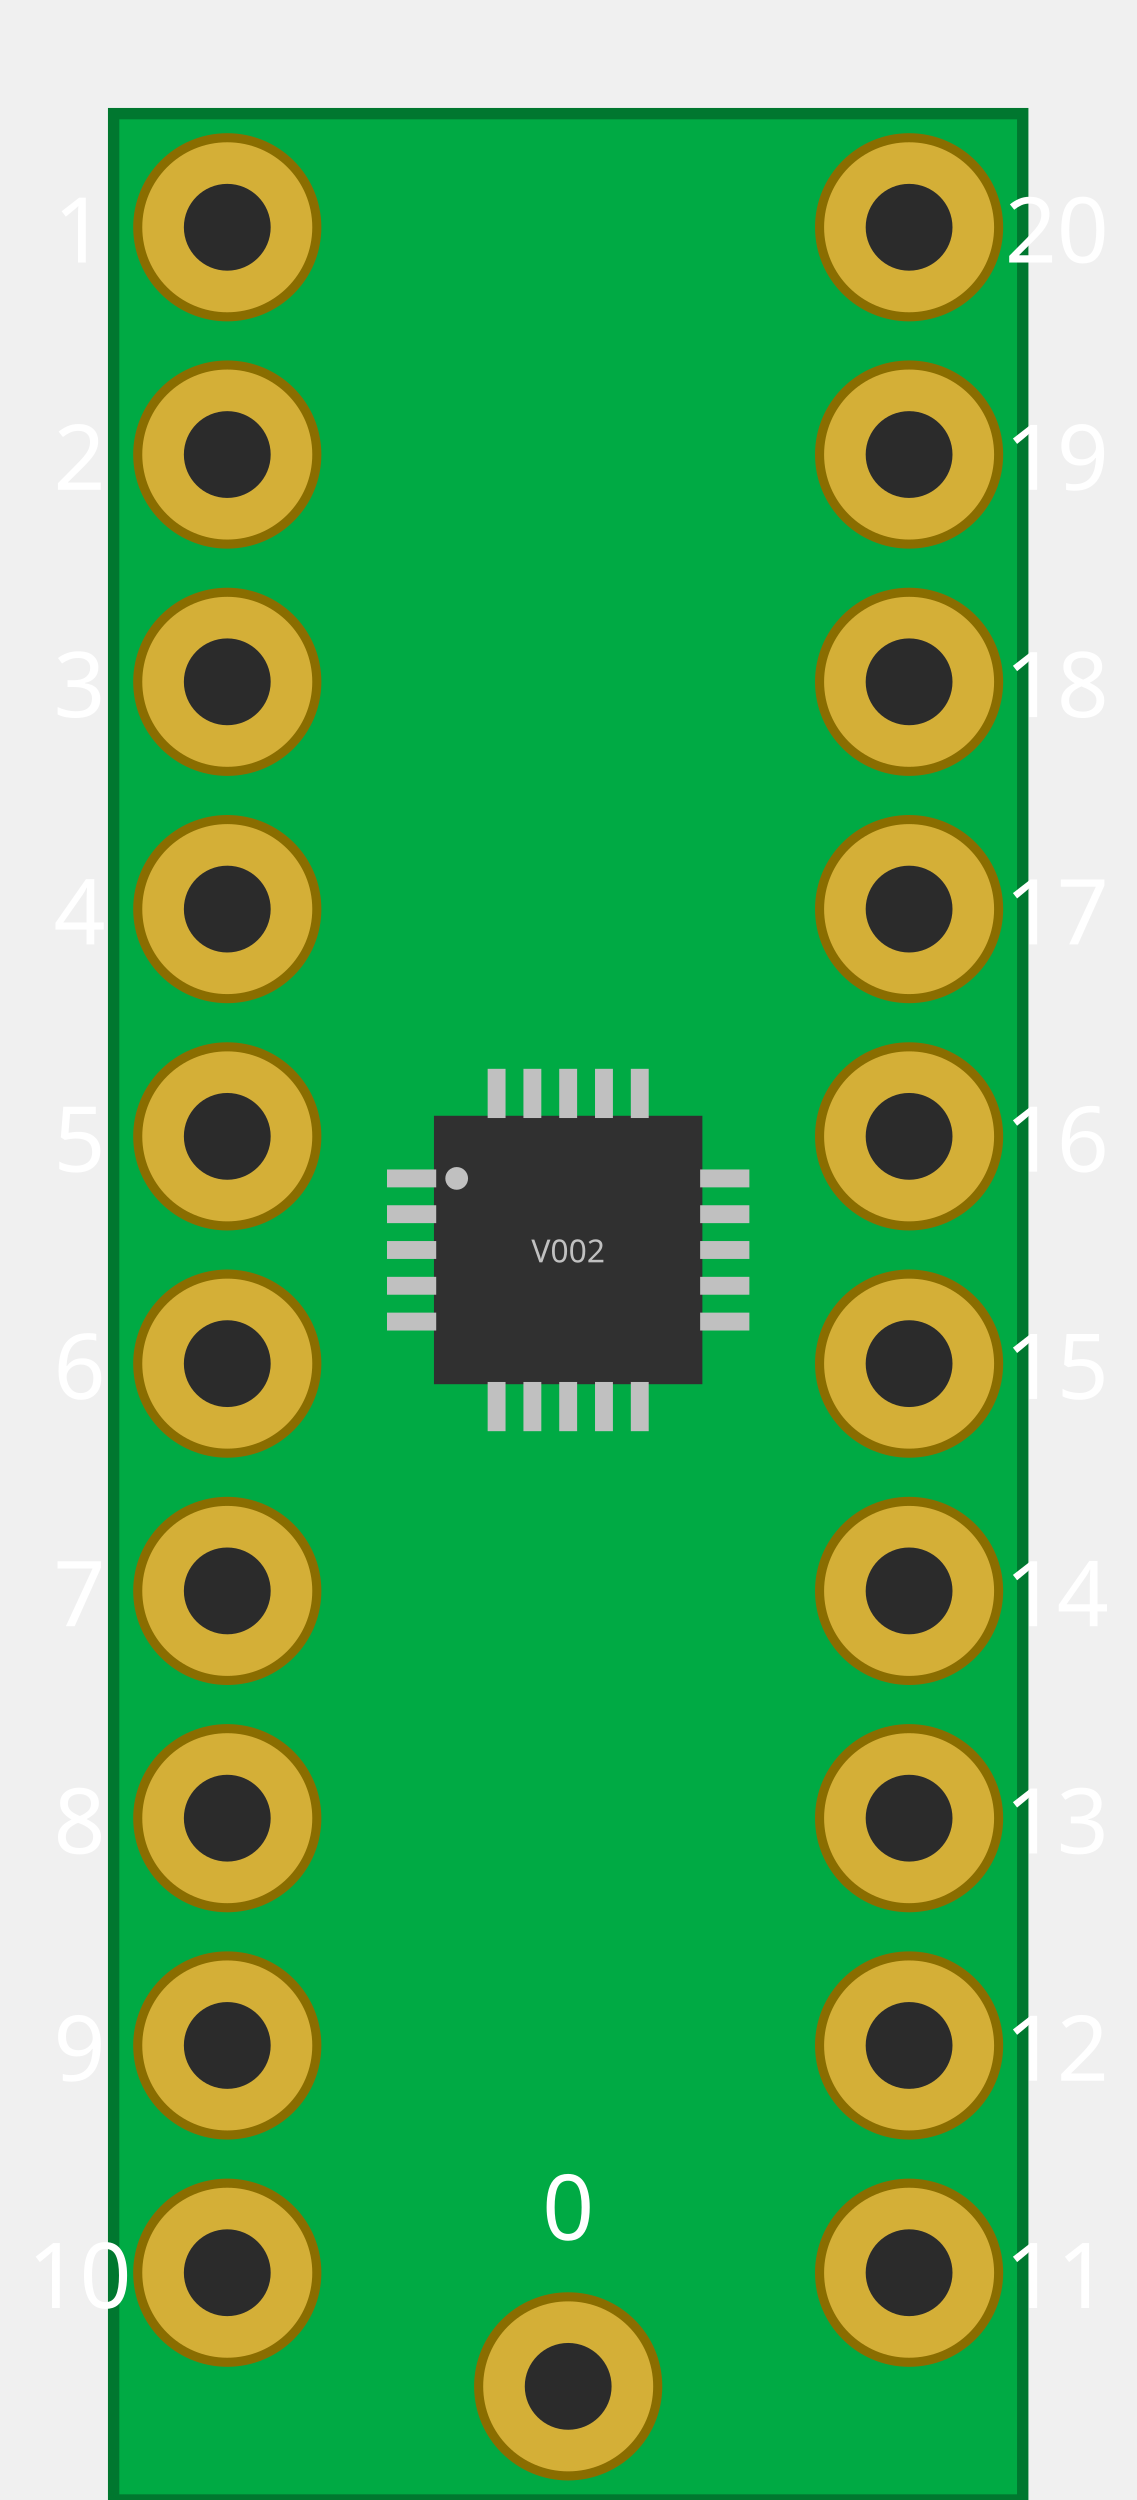
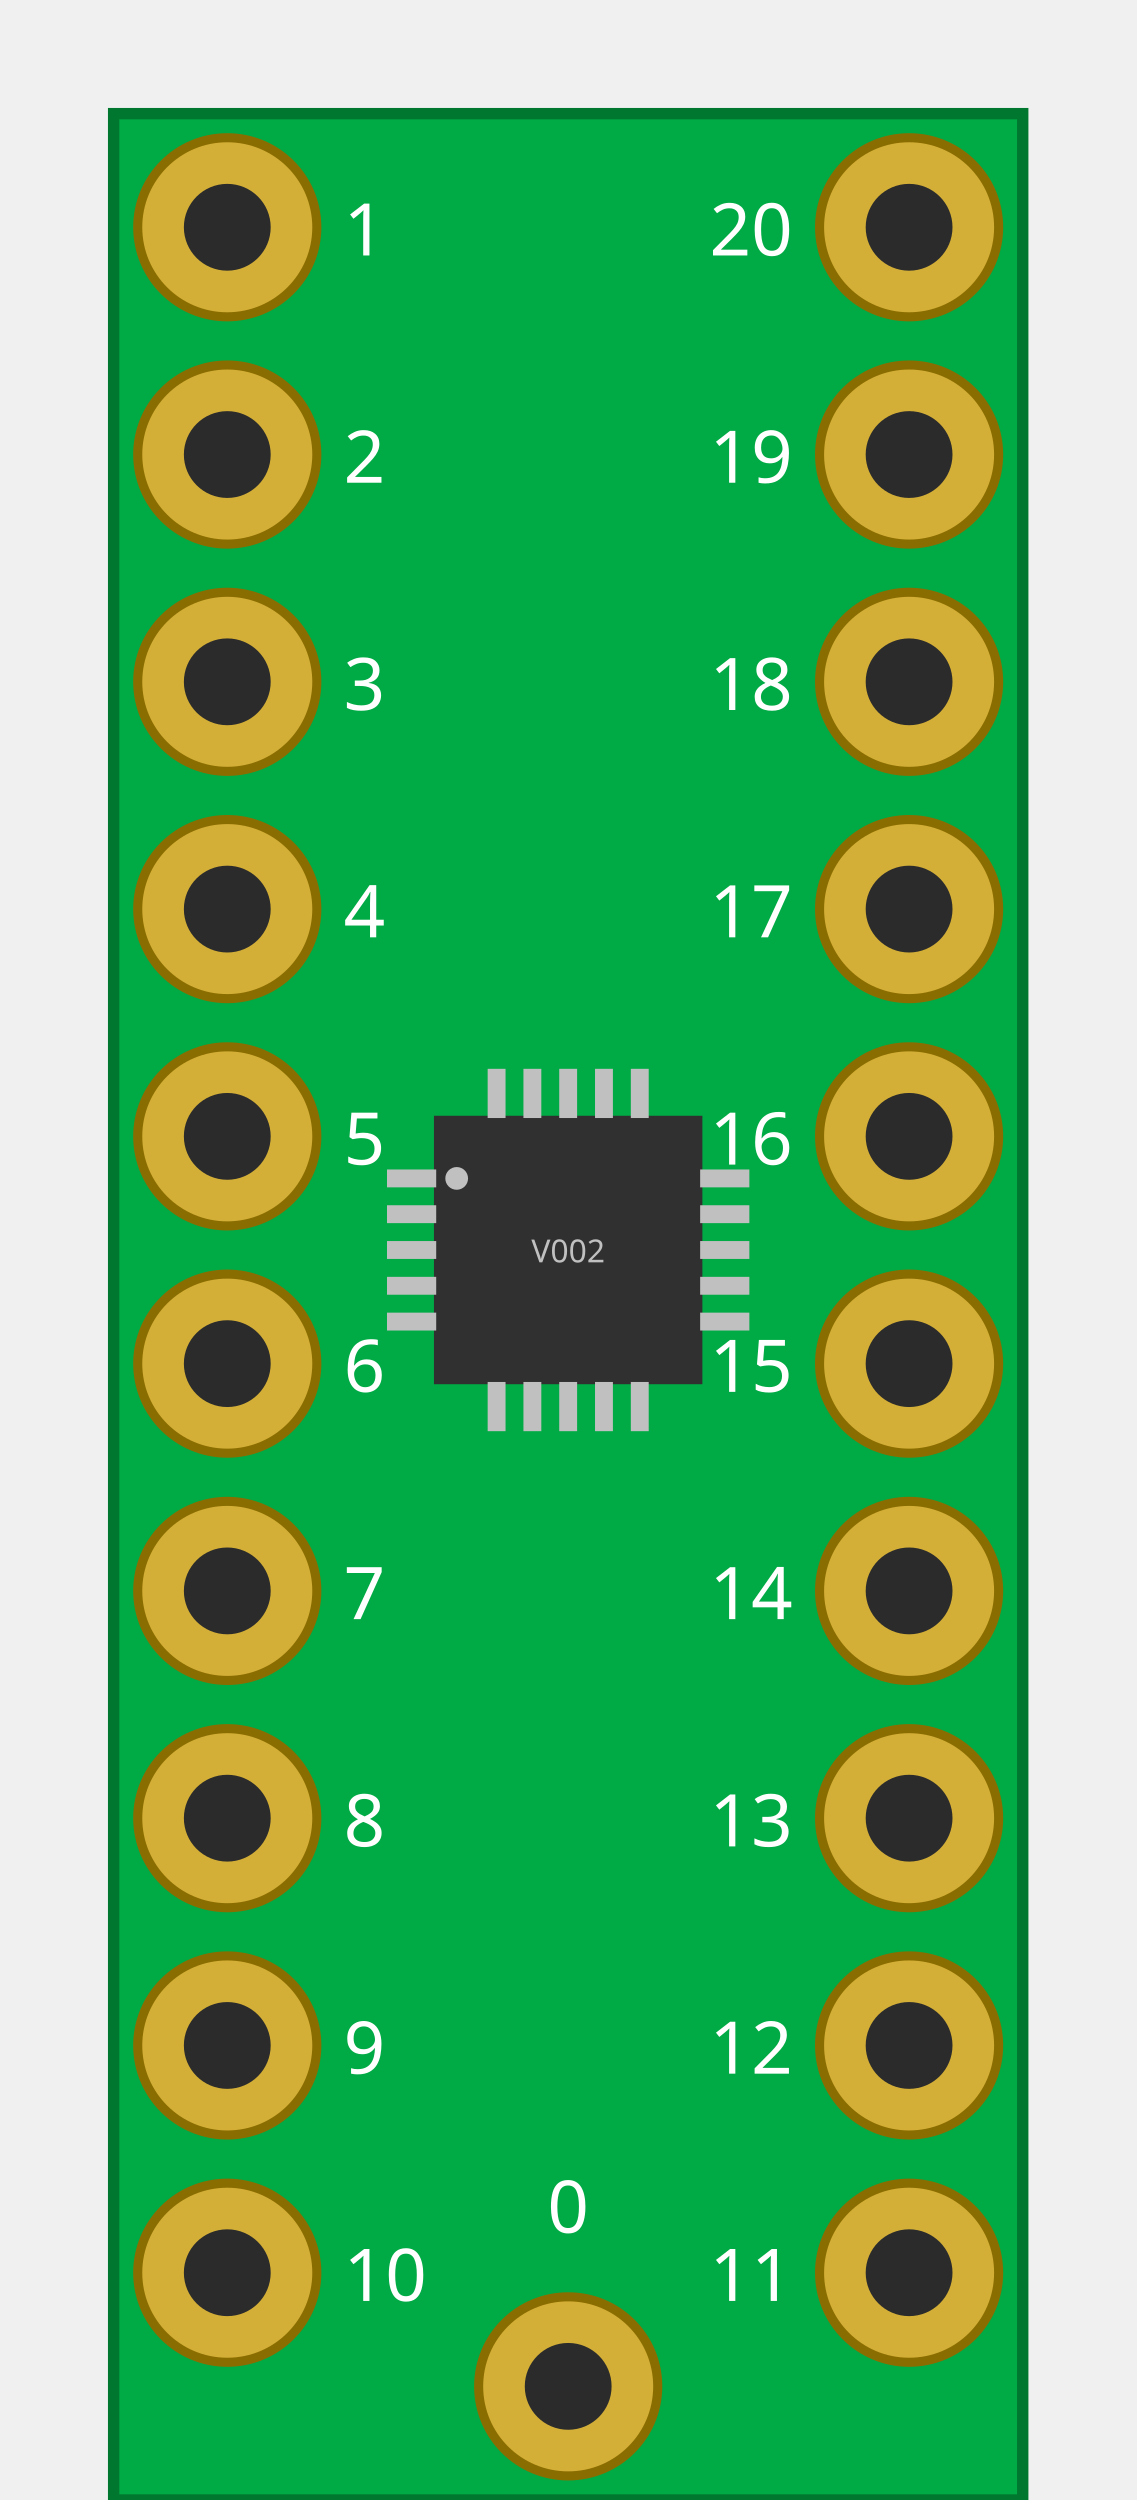
<svg xmlns="http://www.w3.org/2000/svg" width="12.70mm" height="27.94mm" viewBox="0 0 500 1100">
  <g id="breadboard">
    <rect x="50" y="50" width="400" height="1050" fill="#00aa44" stroke="#00772f" stroke-width="5" />
    <rect x="190.94" y="490.94" width="118.11" height="118.11" fill="#303030" stroke="none" />
    <rect x="170.28" y="514.57" width="21.65" height="7.87" fill="#c0c0c0" stroke="none" />
    <rect x="170.28" y="530.31" width="21.65" height="7.87" fill="#c0c0c0" stroke="none" />
    <rect x="170.28" y="546.06" width="21.65" height="7.87" fill="#c0c0c0" stroke="none" />
    <rect x="170.28" y="561.81" width="21.65" height="7.87" fill="#c0c0c0" stroke="none" />
    <rect x="170.28" y="577.56" width="21.65" height="7.87" fill="#c0c0c0" stroke="none" />
    <rect x="214.57" y="608.07" width="7.87" height="21.65" fill="#c0c0c0" stroke="none" />
    <rect x="230.31" y="608.07" width="7.87" height="21.65" fill="#c0c0c0" stroke="none" />
    <rect x="246.06" y="608.07" width="7.87" height="21.65" fill="#c0c0c0" stroke="none" />
    <rect x="261.81" y="608.07" width="7.87" height="21.65" fill="#c0c0c0" stroke="none" />
    <rect x="277.56" y="608.07" width="7.87" height="21.65" fill="#c0c0c0" stroke="none" />
    <rect x="308.07" y="577.56" width="21.65" height="7.87" fill="#c0c0c0" stroke="none" />
    <rect x="308.07" y="561.81" width="21.65" height="7.87" fill="#c0c0c0" stroke="none" />
    <rect x="308.07" y="546.06" width="21.65" height="7.87" fill="#c0c0c0" stroke="none" />
    <rect x="308.07" y="530.31" width="21.65" height="7.87" fill="#c0c0c0" stroke="none" />
    <rect x="308.07" y="514.57" width="21.65" height="7.87" fill="#c0c0c0" stroke="none" />
    <rect x="277.56" y="470.28" width="7.87" height="21.65" fill="#c0c0c0" stroke="none" />
    <rect x="261.81" y="470.28" width="7.87" height="21.65" fill="#c0c0c0" stroke="none" />
    <rect x="246.06" y="470.28" width="7.87" height="21.65" fill="#c0c0c0" stroke="none" />
    <rect x="230.31" y="470.28" width="7.87" height="21.65" fill="#c0c0c0" stroke="none" />
    <rect x="214.57" y="470.28" width="7.87" height="21.65" fill="#c0c0c0" stroke="none" />
    <circle cx="200.94" cy="518.50" r="5.0" fill="#c0c0c0" stroke="none" />
    <text x="250" y="550.00" font-size="14" fill="#c0c0c0" text-anchor="middle" dominant-baseline="central" font-family="DroidSans">V002</text>
    <circle id="connector0pin" connectorname="PD7" cx="100.0" cy="100.0" r="39.4" fill="#d4af37" stroke="#8a6d00" stroke-width="4" />
    <circle cx="100.0" cy="100.0" r="19.1" fill="#2b2b2b" stroke="none" />
-     <text x="35.0" y="100.0" font-size="40" fill="#ffffff" text-anchor="middle" dominant-baseline="central" font-family="DroidSans">1</text>
+     <text x="151.2" y="100.0" font-size="32" fill="#ffffff" text-anchor="start" dominant-baseline="central" font-family="DroidSans">1</text>
    <circle id="connector1pin" connectorname="PA1" cx="100.0" cy="200.0" r="39.4" fill="#d4af37" stroke="#8a6d00" stroke-width="4" />
    <circle cx="100.0" cy="200.0" r="19.1" fill="#2b2b2b" stroke="none" />
-     <text x="35.0" y="200.0" font-size="40" fill="#ffffff" text-anchor="middle" dominant-baseline="central" font-family="DroidSans">2</text>
+     <text x="151.2" y="200.0" font-size="32" fill="#ffffff" text-anchor="start" dominant-baseline="central" font-family="DroidSans">2</text>
    <circle id="connector2pin" connectorname="PA2" cx="100.0" cy="300.0" r="39.4" fill="#d4af37" stroke="#8a6d00" stroke-width="4" />
    <circle cx="100.0" cy="300.0" r="19.1" fill="#2b2b2b" stroke="none" />
-     <text x="35.0" y="300.0" font-size="40" fill="#ffffff" text-anchor="middle" dominant-baseline="central" font-family="DroidSans">3</text>
+     <text x="151.2" y="300.0" font-size="32" fill="#ffffff" text-anchor="start" dominant-baseline="central" font-family="DroidSans">3</text>
    <circle id="connector3pin" connectorname="VSS" cx="100.0" cy="400.0" r="39.4" fill="#d4af37" stroke="#8a6d00" stroke-width="4" />
    <circle cx="100.0" cy="400.0" r="19.1" fill="#2b2b2b" stroke="none" />
-     <text x="35.0" y="400.0" font-size="40" fill="#ffffff" text-anchor="middle" dominant-baseline="central" font-family="DroidSans">4</text>
+     <text x="151.2" y="400.0" font-size="32" fill="#ffffff" text-anchor="start" dominant-baseline="central" font-family="DroidSans">4</text>
    <circle id="connector4pin" connectorname="PD0" cx="100.0" cy="500.0" r="39.4" fill="#d4af37" stroke="#8a6d00" stroke-width="4" />
    <circle cx="100.0" cy="500.0" r="19.1" fill="#2b2b2b" stroke="none" />
-     <text x="35.0" y="500.0" font-size="40" fill="#ffffff" text-anchor="middle" dominant-baseline="central" font-family="DroidSans">5</text>
+     <text x="151.2" y="500.0" font-size="32" fill="#ffffff" text-anchor="start" dominant-baseline="central" font-family="DroidSans">5</text>
    <circle id="connector5pin" connectorname="VDD" cx="100.0" cy="600.0" r="39.4" fill="#d4af37" stroke="#8a6d00" stroke-width="4" />
    <circle cx="100.0" cy="600.0" r="19.1" fill="#2b2b2b" stroke="none" />
-     <text x="35.0" y="600.0" font-size="40" fill="#ffffff" text-anchor="middle" dominant-baseline="central" font-family="DroidSans">6</text>
+     <text x="151.2" y="600.0" font-size="32" fill="#ffffff" text-anchor="start" dominant-baseline="central" font-family="DroidSans">6</text>
    <circle id="connector6pin" connectorname="PC0" cx="100.0" cy="700.0" r="39.4" fill="#d4af37" stroke="#8a6d00" stroke-width="4" />
    <circle cx="100.0" cy="700.0" r="19.1" fill="#2b2b2b" stroke="none" />
-     <text x="35.0" y="700.0" font-size="40" fill="#ffffff" text-anchor="middle" dominant-baseline="central" font-family="DroidSans">7</text>
+     <text x="151.2" y="700.0" font-size="32" fill="#ffffff" text-anchor="start" dominant-baseline="central" font-family="DroidSans">7</text>
    <circle id="connector7pin" connectorname="PC1" cx="100.0" cy="800.0" r="39.4" fill="#d4af37" stroke="#8a6d00" stroke-width="4" />
    <circle cx="100.0" cy="800.0" r="19.1" fill="#2b2b2b" stroke="none" />
-     <text x="35.0" y="800.0" font-size="40" fill="#ffffff" text-anchor="middle" dominant-baseline="central" font-family="DroidSans">8</text>
+     <text x="151.2" y="800.0" font-size="32" fill="#ffffff" text-anchor="start" dominant-baseline="central" font-family="DroidSans">8</text>
    <circle id="connector8pin" connectorname="PC2" cx="100.0" cy="900.0" r="39.4" fill="#d4af37" stroke="#8a6d00" stroke-width="4" />
    <circle cx="100.0" cy="900.0" r="19.1" fill="#2b2b2b" stroke="none" />
-     <text x="35.0" y="900.0" font-size="40" fill="#ffffff" text-anchor="middle" dominant-baseline="central" font-family="DroidSans">9</text>
+     <text x="151.2" y="900.0" font-size="32" fill="#ffffff" text-anchor="start" dominant-baseline="central" font-family="DroidSans">9</text>
    <circle id="connector9pin" connectorname="PC3" cx="100.0" cy="1000.0" r="39.4" fill="#d4af37" stroke="#8a6d00" stroke-width="4" />
    <circle cx="100.0" cy="1000.0" r="19.1" fill="#2b2b2b" stroke="none" />
-     <text x="35.0" y="1000.0" font-size="40" fill="#ffffff" text-anchor="middle" dominant-baseline="central" font-family="DroidSans">10</text>
+     <text x="151.2" y="1000.0" font-size="32" fill="#ffffff" text-anchor="start" dominant-baseline="central" font-family="DroidSans">10</text>
    <circle id="connector19pin" connectorname="PD6" cx="400.0" cy="100.0" r="39.4" fill="#d4af37" stroke="#8a6d00" stroke-width="4" />
    <circle cx="400.0" cy="100.0" r="19.1" fill="#2b2b2b" stroke="none" />
-     <text x="465.0" y="100.0" font-size="40" fill="#ffffff" text-anchor="middle" dominant-baseline="central" font-family="DroidSans">20</text>
+     <text x="348.8" y="100.0" font-size="32" fill="#ffffff" text-anchor="end" dominant-baseline="central" font-family="DroidSans">20</text>
    <circle id="connector18pin" connectorname="PD5" cx="400.0" cy="200.0" r="39.4" fill="#d4af37" stroke="#8a6d00" stroke-width="4" />
    <circle cx="400.0" cy="200.0" r="19.1" fill="#2b2b2b" stroke="none" />
-     <text x="465.0" y="200.0" font-size="40" fill="#ffffff" text-anchor="middle" dominant-baseline="central" font-family="DroidSans">19</text>
+     <text x="348.8" y="200.0" font-size="32" fill="#ffffff" text-anchor="end" dominant-baseline="central" font-family="DroidSans">19</text>
    <circle id="connector17pin" connectorname="PD4" cx="400.0" cy="300.0" r="39.4" fill="#d4af37" stroke="#8a6d00" stroke-width="4" />
    <circle cx="400.0" cy="300.0" r="19.1" fill="#2b2b2b" stroke="none" />
-     <text x="465.0" y="300.0" font-size="40" fill="#ffffff" text-anchor="middle" dominant-baseline="central" font-family="DroidSans">18</text>
+     <text x="348.8" y="300.0" font-size="32" fill="#ffffff" text-anchor="end" dominant-baseline="central" font-family="DroidSans">18</text>
    <circle id="connector16pin" connectorname="PD3" cx="400.0" cy="400.0" r="39.4" fill="#d4af37" stroke="#8a6d00" stroke-width="4" />
    <circle cx="400.0" cy="400.0" r="19.1" fill="#2b2b2b" stroke="none" />
-     <text x="465.0" y="400.0" font-size="40" fill="#ffffff" text-anchor="middle" dominant-baseline="central" font-family="DroidSans">17</text>
+     <text x="348.8" y="400.0" font-size="32" fill="#ffffff" text-anchor="end" dominant-baseline="central" font-family="DroidSans">17</text>
    <circle id="connector15pin" connectorname="PD2" cx="400.0" cy="500.0" r="39.4" fill="#d4af37" stroke="#8a6d00" stroke-width="4" />
    <circle cx="400.0" cy="500.0" r="19.1" fill="#2b2b2b" stroke="none" />
-     <text x="465.0" y="500.0" font-size="40" fill="#ffffff" text-anchor="middle" dominant-baseline="central" font-family="DroidSans">16</text>
+     <text x="348.8" y="500.0" font-size="32" fill="#ffffff" text-anchor="end" dominant-baseline="central" font-family="DroidSans">16</text>
    <circle id="connector14pin" connectorname="PD1" cx="400.0" cy="600.0" r="39.4" fill="#d4af37" stroke="#8a6d00" stroke-width="4" />
    <circle cx="400.0" cy="600.0" r="19.1" fill="#2b2b2b" stroke="none" />
-     <text x="465.0" y="600.0" font-size="40" fill="#ffffff" text-anchor="middle" dominant-baseline="central" font-family="DroidSans">15</text>
+     <text x="348.8" y="600.0" font-size="32" fill="#ffffff" text-anchor="end" dominant-baseline="central" font-family="DroidSans">15</text>
    <circle id="connector13pin" connectorname="PC7" cx="400.0" cy="700.0" r="39.4" fill="#d4af37" stroke="#8a6d00" stroke-width="4" />
    <circle cx="400.0" cy="700.0" r="19.1" fill="#2b2b2b" stroke="none" />
-     <text x="465.0" y="700.0" font-size="40" fill="#ffffff" text-anchor="middle" dominant-baseline="central" font-family="DroidSans">14</text>
+     <text x="348.8" y="700.0" font-size="32" fill="#ffffff" text-anchor="end" dominant-baseline="central" font-family="DroidSans">14</text>
    <circle id="connector12pin" connectorname="PC6" cx="400.0" cy="800.0" r="39.4" fill="#d4af37" stroke="#8a6d00" stroke-width="4" />
    <circle cx="400.0" cy="800.0" r="19.1" fill="#2b2b2b" stroke="none" />
-     <text x="465.0" y="800.0" font-size="40" fill="#ffffff" text-anchor="middle" dominant-baseline="central" font-family="DroidSans">13</text>
+     <text x="348.8" y="800.0" font-size="32" fill="#ffffff" text-anchor="end" dominant-baseline="central" font-family="DroidSans">13</text>
    <circle id="connector11pin" connectorname="PC5" cx="400.0" cy="900.0" r="39.4" fill="#d4af37" stroke="#8a6d00" stroke-width="4" />
    <circle cx="400.0" cy="900.0" r="19.1" fill="#2b2b2b" stroke="none" />
-     <text x="465.0" y="900.0" font-size="40" fill="#ffffff" text-anchor="middle" dominant-baseline="central" font-family="DroidSans">12</text>
+     <text x="348.8" y="900.0" font-size="32" fill="#ffffff" text-anchor="end" dominant-baseline="central" font-family="DroidSans">12</text>
    <circle id="connector10pin" connectorname="PC4" cx="400.0" cy="1000.0" r="39.4" fill="#d4af37" stroke="#8a6d00" stroke-width="4" />
    <circle cx="400.0" cy="1000.0" r="19.1" fill="#2b2b2b" stroke="none" />
-     <text x="465.0" y="1000.0" font-size="40" fill="#ffffff" text-anchor="middle" dominant-baseline="central" font-family="DroidSans">11</text>
+     <text x="348.8" y="1000.0" font-size="32" fill="#ffffff" text-anchor="end" dominant-baseline="central" font-family="DroidSans">11</text>
    <circle id="connector20pin" connectorname="EPAD" cx="250.0" cy="1050.0" r="39.4" fill="#d4af37" stroke="#8a6d00" stroke-width="4" />
    <circle cx="250.0" cy="1050.0" r="19.1" fill="#2b2b2b" stroke="none" />
-     <text x="250.0" y="970.0" font-size="40" fill="#ffffff" text-anchor="middle" dominant-baseline="central" font-family="DroidSans">0</text>
+     <text x="250.0" y="970.0" font-size="32" fill="#ffffff" text-anchor="middle" dominant-baseline="central" font-family="DroidSans">0</text>
  </g>
</svg>
